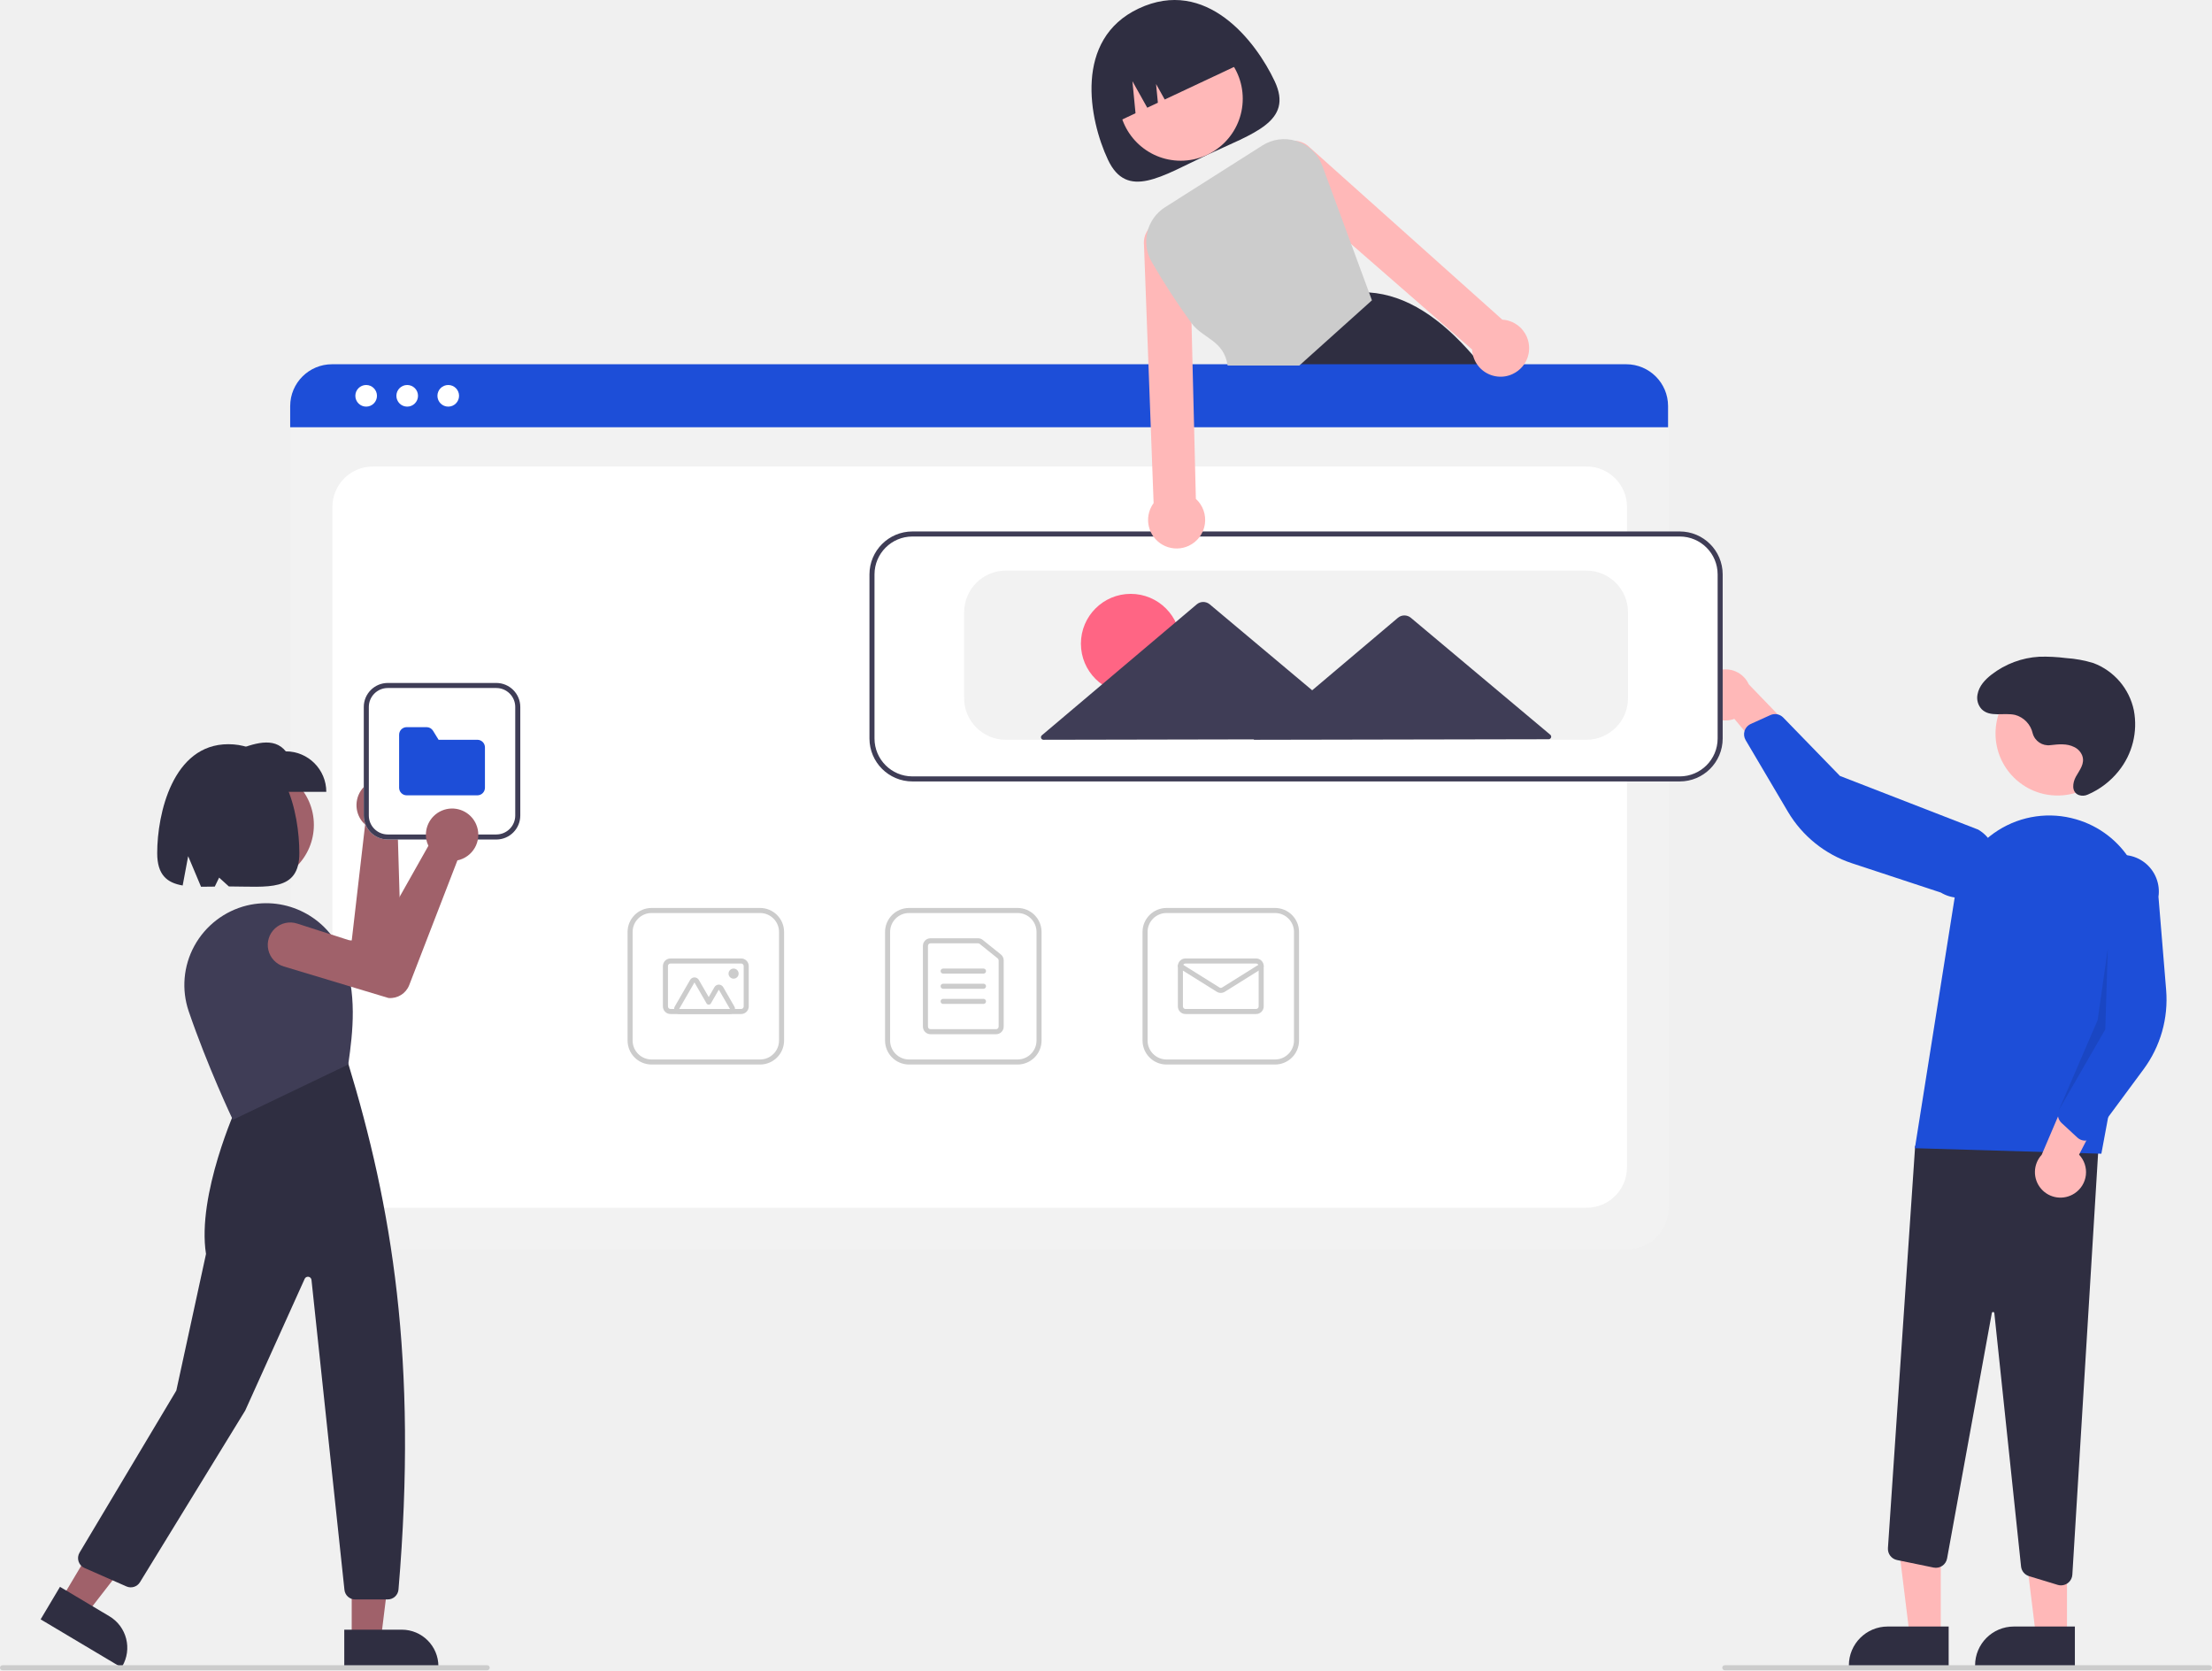
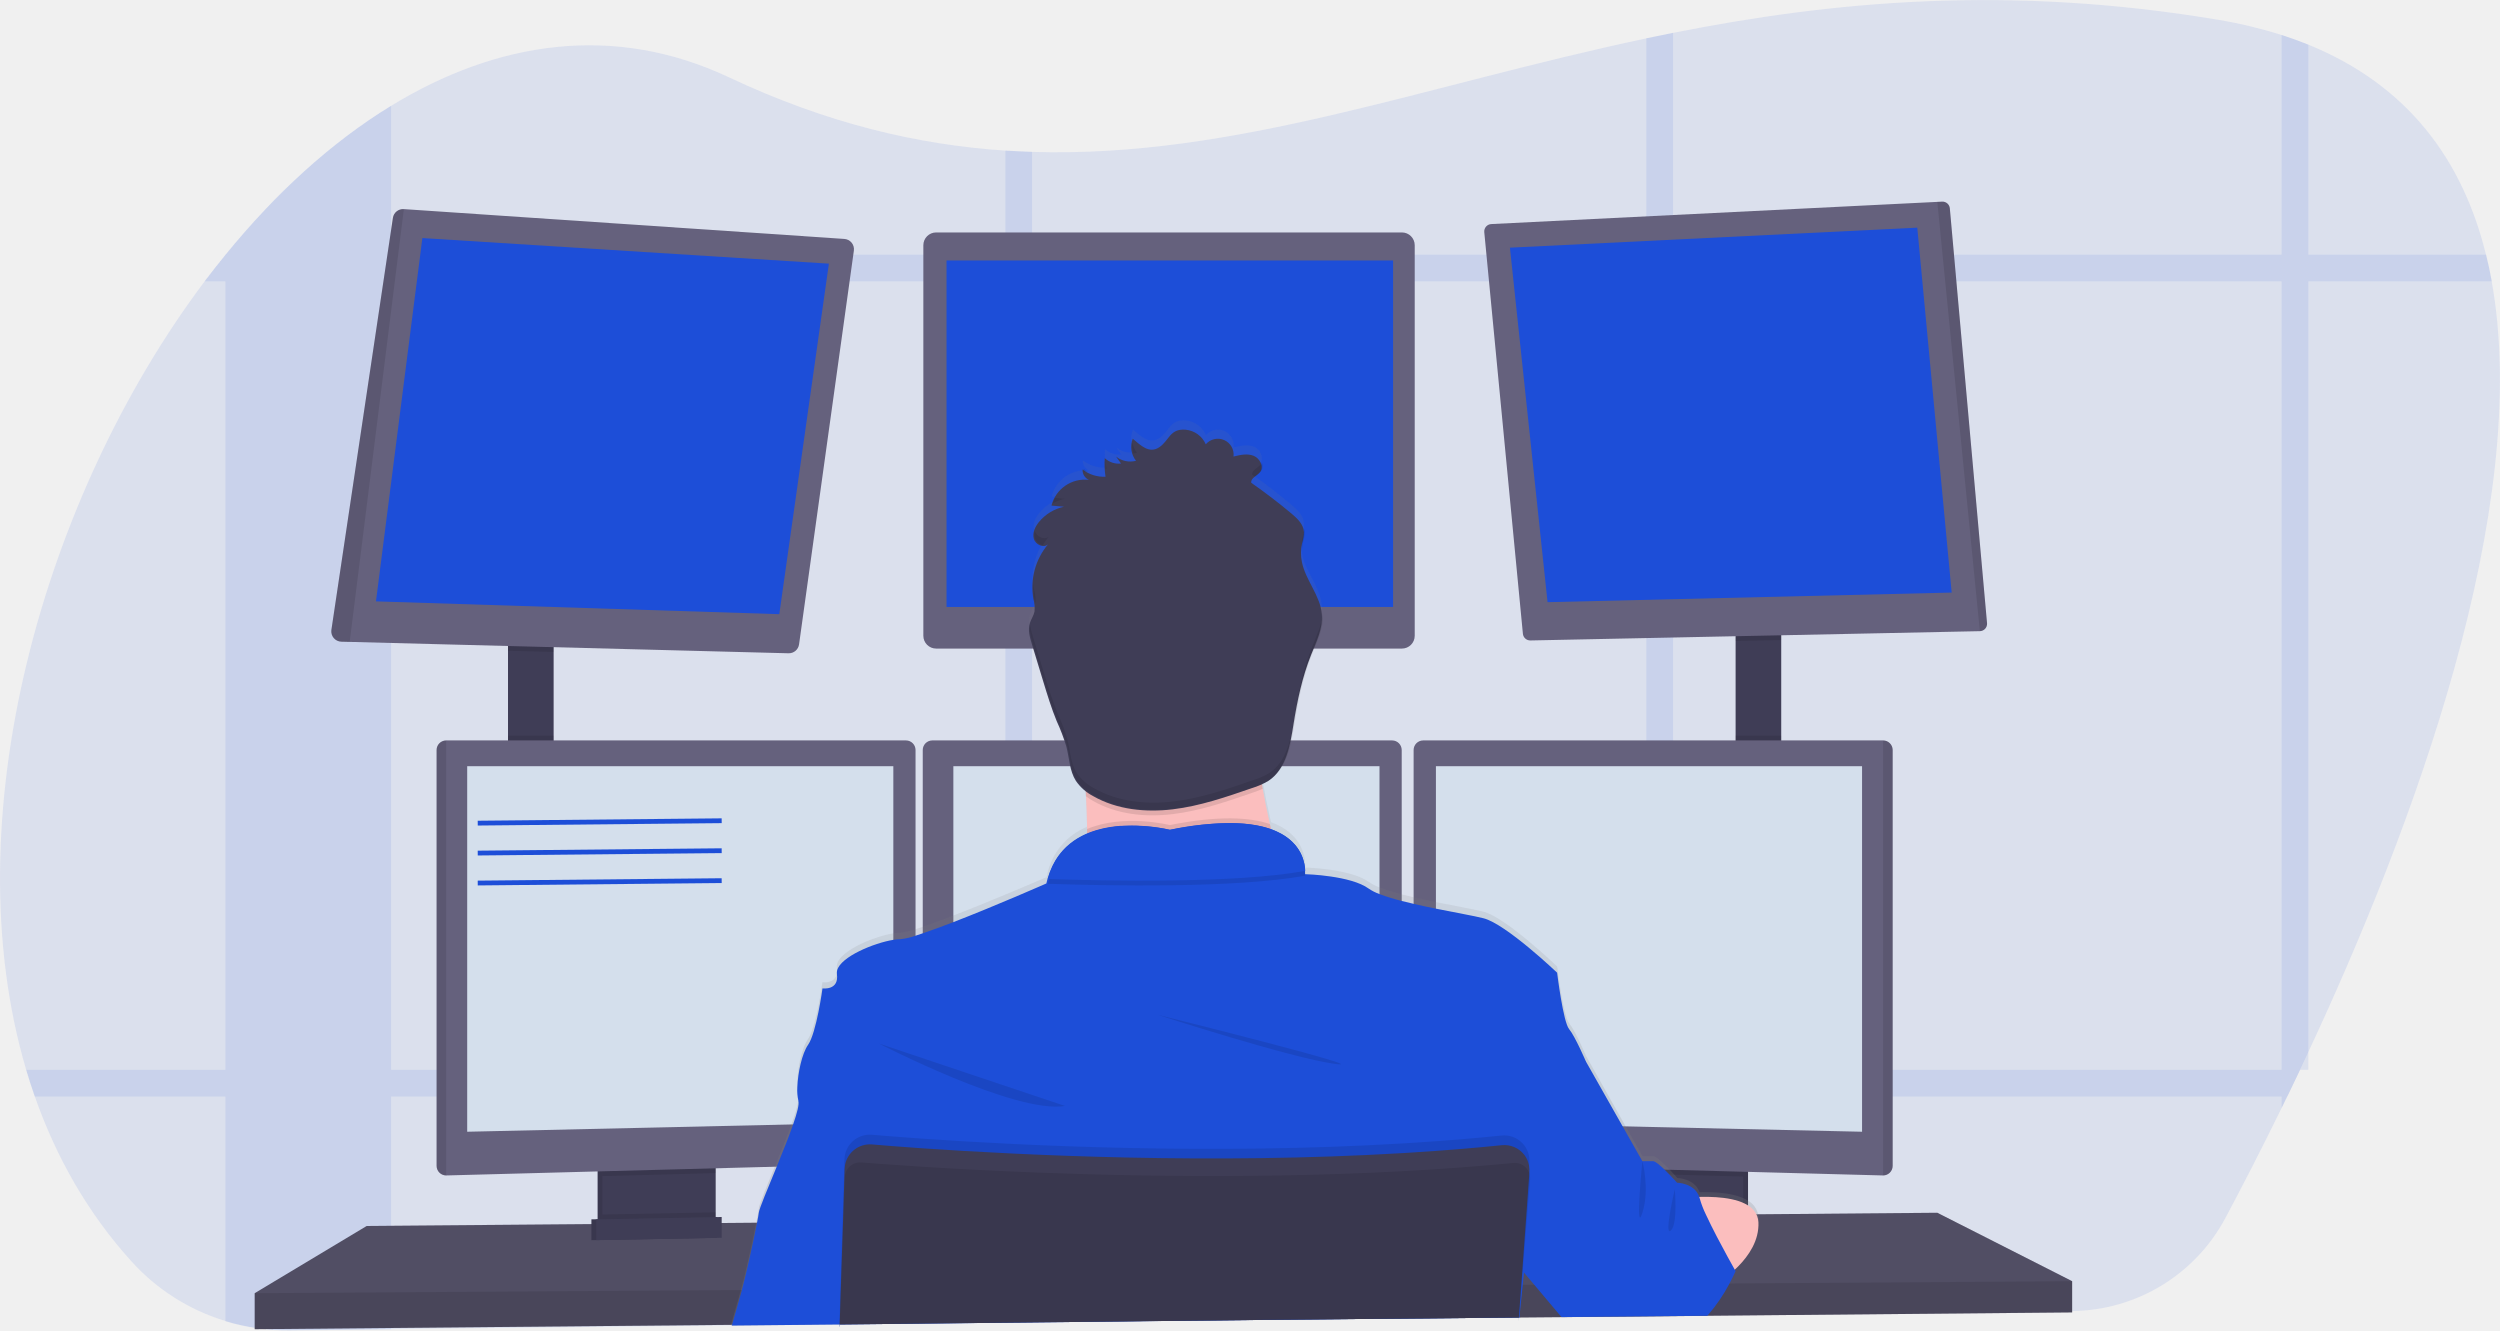
- <svg xmlns="http://www.w3.org/2000/svg" id="a27520da-4319-485c-96d7-e776d7397e13" data-name="Layer 1" width="876.272" height="661.473" viewBox="0 0 876.272 661.473">
-   <path d="M685.834,138.655c7.516,15.995-8.411,20.526-26.655,29.099s-31.898,17.942-39.414,1.947-13.615-47.743,12.195-59.871C658.66,97.284,678.318,122.659,685.834,138.655Z" transform="translate(-180.8642 -106.4605)" fill="#2f2e41" />
-   <circle cx="467.746" cy="39.089" r="24.561" fill="#ffb8b8" />
-   <path d="M770.29,254.473c-.85-1.11-1.7-2.2-2.56-3.26q-1.665-2.07-3.35-4.01c-12.73-14.69-26.27-23.94-41.18-24.93h-.02l-.22-.02-29.71,28.96-10.1,9.84.22.54,5.45,13.57h95.49A234.834,234.834,0,0,0,770.29,254.473Z" transform="translate(-180.8642 -106.4605)" fill="#2f2e41" />
-   <path d="M621.902,155.438l0,0,8.792-4.131-1.225-12.683,5.879,10.496,4.202-1.975-.714-7.399,3.43,6.123,31.224-14.673,0,0a26,26,0,0,0-34.589-12.474l-4.525,2.126A26,26,0,0,0,621.902,155.438Z" transform="translate(-180.8642 -106.4605)" fill="#2f2e41" />
-   <path d="M825.39,601.261H312.552a16.519,16.519,0,0,1-16.5-16.5V276.607a12.102,12.102,0,0,1,12.088-12.088H829.593a12.311,12.311,0,0,1,12.297,12.297V584.761A16.519,16.519,0,0,1,825.39,601.261Z" transform="translate(-180.8642 -106.4605)" fill="#f2f2f2" />
-   <path d="M328.552,584.761h480.839a16,16,0,0,0,16-16V307.213a16,16,0,0,0-16-16H328.552a16,16,0,0,0-16,16V568.761A16,16,0,0,0,328.552,584.761Z" transform="translate(-180.8642 -106.4605)" fill="#fff" />
-   <path d="M841.66,275.663H295.82v-8.4a16.574,16.574,0,0,1,16.56-16.55H825.1a16.574,16.574,0,0,1,16.56,16.55Z" transform="translate(-180.8642 -106.4605)" fill="#1d4ed8" />
-   <circle cx="145.051" cy="156.752" r="4.283" fill="#fff" />
-   <circle cx="161.31" cy="156.752" r="4.283" fill="#fff" />
-   <circle cx="177.569" cy="156.752" r="4.283" fill="#fff" />
-   <path d="M583.974,528.04h-43a9.511,9.511,0,0,1-9.5-9.5v-43a9.511,9.511,0,0,1,9.5-9.5h43a9.511,9.511,0,0,1,9.5,9.5v43A9.511,9.511,0,0,1,583.974,528.04Zm-43-60a7.508,7.508,0,0,0-7.5,7.5v43a7.508,7.508,0,0,0,7.5,7.5h43a7.508,7.508,0,0,0,7.5-7.5v-43a7.508,7.508,0,0,0-7.5-7.5Z" transform="translate(-180.8642 -106.4605)" fill="#ccc" />
-   <path d="M575.474,516.04h-26a3.003,3.003,0,0,1-3-3v-32a3.003,3.003,0,0,1,3-3h18.839a3.007,3.007,0,0,1,1.879.662l7.16,5.754a2.984,2.984,0,0,1,1.121,2.338v26.246A3.003,3.003,0,0,1,575.474,516.04Zm-26-36a1.001,1.001,0,0,0-1,1v32a1.001,1.001,0,0,0,1,1h26a1.001,1.001,0,0,0,1-1v-26.246a.995.995,0,0,0-.374-.779l-7.161-5.754a1.002,1.002,0,0,0-.626-.22Z" transform="translate(-180.8642 -106.4605)" fill="#ccc" />
-   <path d="M570.474,492.04h-16a1,1,0,0,1,0-2h16a1,1,0,0,1,0,2Z" transform="translate(-180.8642 -106.4605)" fill="#ccc" />
-   <path d="M570.474,498.04h-16a1,1,0,0,1,0-2h16a1,1,0,0,1,0,2Z" transform="translate(-180.8642 -106.4605)" fill="#ccc" />
-   <path d="M570.474,504.04h-16a1,1,0,0,1,0-2h16a1,1,0,0,1,0,2Z" transform="translate(-180.8642 -106.4605)" fill="#ccc" />
-   <path d="M685.974,528.04h-43a9.511,9.511,0,0,1-9.5-9.5v-43a9.511,9.511,0,0,1,9.5-9.5h43a9.511,9.511,0,0,1,9.5,9.5v43A9.511,9.511,0,0,1,685.974,528.04Zm-43-60a7.508,7.508,0,0,0-7.5,7.5v43a7.508,7.508,0,0,0,7.5,7.5h43a7.508,7.508,0,0,0,7.5-7.5v-43a7.508,7.508,0,0,0-7.5-7.5Z" transform="translate(-180.8642 -106.4605)" fill="#ccc" />
-   <path d="M678.474,508.04h-28a3.003,3.003,0,0,1-3-3v-16a3.003,3.003,0,0,1,3-3h28a3.003,3.003,0,0,1,3,3v16A3.003,3.003,0,0,1,678.474,508.04Zm-28-20a1.001,1.001,0,0,0-1,1v16a1.001,1.001,0,0,0,1,1h28a1.001,1.001,0,0,0,1-1v-16a1.001,1.001,0,0,0-1-1Z" transform="translate(-180.8642 -106.4605)" fill="#ccc" />
-   <path d="M664.474,499.678a3.003,3.003,0,0,1-1.59-.453l-14.94-9.337a1,1,0,0,1,1.061-1.696l14.94,9.337a1.006,1.006,0,0,0,1.06,0l14.939-9.337a1,1,0,0,1,1.061,1.696l-14.939,9.337A3.004,3.004,0,0,1,664.474,499.678Z" transform="translate(-180.8642 -106.4605)" fill="#ccc" />
-   <path d="M481.974,528.04h-43a9.511,9.511,0,0,1-9.5-9.5v-43a9.511,9.511,0,0,1,9.5-9.5h43a9.511,9.511,0,0,1,9.5,9.5v43A9.511,9.511,0,0,1,481.974,528.04Zm-43-60a7.508,7.508,0,0,0-7.5,7.5v43a7.508,7.508,0,0,0,7.5,7.5h43a7.508,7.508,0,0,0,7.5-7.5v-43a7.508,7.508,0,0,0-7.5-7.5Z" transform="translate(-180.8642 -106.4605)" fill="#ccc" />
-   <path d="M474.474,508.04h-28a3.003,3.003,0,0,1-3-3v-16a3.003,3.003,0,0,1,3-3h28a3.003,3.003,0,0,1,3,3v16A3.003,3.003,0,0,1,474.474,508.04Zm-28-20a1.001,1.001,0,0,0-1,1v16a1.001,1.001,0,0,0,1,1h28a1.001,1.001,0,0,0,1-1v-16a1.001,1.001,0,0,0-1-1Z" transform="translate(-180.8642 -106.4605)" fill="#ccc" />
-   <path d="M470.036,508.04h-20.124a2,2,0,0,1-1.732-3l6.062-10.5a2,2,0,0,1,3.464,0l3.915,6.781,2.268-3.929a2,2,0,0,1,3.464,0l4.415,7.647a2,2,0,0,1-1.732,3Zm0-2h0l-4.415-7.647-3.134,5.429a1.0 1,0,0,1-.866.5h0a1.0 1,0,0,1-.866-.5l-4.781-8.281-6.062,10.5Z" transform="translate(-180.8642 -106.4605)" fill="#ccc" />
-   <circle cx="290.61" cy="385.579" r="2" fill="#ccc" />
-   <polygon points="768.825 648.15 756.565 648.149 750.733 600.861 768.827 600.862 768.825 648.15" fill="#ffb8b8" />
-   <path d="M952.816,766.494l-39.531-.001v-.5a15.386,15.386,0,0,1,15.386-15.386h.001l24.144.001Z" transform="translate(-180.8642 -106.4605)" fill="#2f2e41" />
-   <polygon points="818.825 648.15 806.565 648.149 800.733 600.861 818.827 600.862 818.825 648.15" fill="#ffb8b8" />
-   <path d="M1002.816,766.494l-39.531-.001v-.5a15.386,15.386,0,0,1,15.386-15.386h.001l24.144.001Z" transform="translate(-180.8642 -106.4605)" fill="#2f2e41" />
-   <path d="M996.014,734.111l-11.354-3.454a4.493,4.493,0,0,1-3.166-3.833L970.908,626.498a.48.48,0,0,0-.479-.447.469.469,0,0,0-.51.409l-17.731,97.199a4.5,4.5,0,0,1-5.335,3.6L932.342,724.269a4.516,4.516,0,0,1-3.582-4.712l10.785-159.312,73.138-7.892-10.868,177.727a4.505,4.505,0,0,1-4.484,4.228A4.526,4.526,0,0,1,996.014,734.111Z" transform="translate(-180.8642 -106.4605)" fill="#2f2e41" />
-   <circle cx="815.08" cy="290.487" r="24.561" fill="#ffb8b8" />
-   <path d="M939.433,561.18l15.858-99.851a37.857,37.857,0,0,1,48.005-30.399h0a37.743,37.743,0,0,1,26.601,43.262l-16.591,89.172Z" transform="translate(-180.8642 -106.4605)" fill="#1d4ed8" />
-   <path d="M1002.725,579.046a10.056,10.056,0,0,0,1.747-15.32l16.396-31.751-18.465,1.97-12.739,29.849a10.11,10.11,0,0,0,13.061,15.251Z" transform="translate(-180.8642 -106.4605)" fill="#ffb8b8" />
-   <path d="M1006.236,558.126a4.506,4.506,0,0,1-2.426-1.151l-6.273-5.797a4.515,4.515,0,0,1-1.092-5.054l12.537-29.718-1.779-58.72a14.497,14.497,0,1,1,28.727,3.919l3.041,36.912a46.373,46.373,0,0,1-8.938,31.397l-19.552,26.432a4.505,4.505,0,0,1-3.195,1.804A4.455,4.455,0,0,1,1006.236,558.126Z" transform="translate(-180.8642 -106.4605)" fill="#1d4ed8" />
-   <path d="M854.505,383.566a10.056,10.056,0,0,0,13.426,7.582l22.846,27.478,5.385-17.772-22.52-23.369a10.11,10.11,0,0,0-19.137,6.081Z" transform="translate(-180.8642 -106.4605)" fill="#ffb8b8" />
-   <path d="M872.401,394.955a4.506,4.506,0,0,1,2.006-1.786l7.784-3.517a4.515,4.515,0,0,1,5.08.965l22.478,23.132,54.766,21.257a14.497,14.497,0,1,1-14.809,24.926l-35.177-11.592a46.374,46.374,0,0,1-25.427-20.472l-16.717-28.31a4.505,4.505,0,0,1-.415-3.646A4.454,4.454,0,0,1,872.401,394.955Z" transform="translate(-180.8642 -106.4605)" fill="#1d4ed8" />
-   <polygon points="835.002 375.652 834.002 407.652 815.58 439.663 830.962 403.99 835.002 375.652" opacity="0.1" />
-   <path d="M993.13,401.563a6.423,6.423,0,0,1-7.031-4.702,9.764,9.764,0,0,0-6.951-7.274c-4.505-1.029-10.012,1.091-13.314-2.322a6.637,6.637,0,0,1-1.575-5.842c.608-3.317,2.981-5.823,5.563-7.827a34.062,34.062,0,0,1,18.866-7.051,67.677,67.677,0,0,1,10.621.528,47.009,47.009,0,0,1,10.864,1.985,25.576,25.576,0,0,1,16.002,18.68,29.528,29.528,0,0,1-6.057,24.13,31.702,31.702,0,0,1-12.161,9.259,4.744,4.744,0,0,1-3.606.183c-2.957-1.176-2.474-4.839-1.126-7.283,1.443-2.615,3.663-5.146,2.503-8.329a6.302,6.302,0,0,0-3.127-3.366c-2.94-1.499-6.228-1.145-9.389-.78Z" transform="translate(-180.8642 -106.4605)" fill="#2f2e41" />
-   <path d="M846.297,415.433h-304a16.519,16.519,0,0,1-16.5-16.5v-65a16.519,16.519,0,0,1,16.5-16.5h304a16.519,16.519,0,0,1,16.5,16.5v65A16.519,16.519,0,0,1,846.297,415.433Z" transform="translate(-180.8642 -106.4605)" fill="#fff" />
-   <path d="M846.297,415.933h-304a17.019,17.019,0,0,1-17-17v-65a17.019,17.019,0,0,1,17-17h304a17.019,17.019,0,0,1,17,17v65A17.019,17.019,0,0,1,846.297,415.933Zm-304-97a15.017,15.017,0,0,0-15,15v65a15.017,15.017,0,0,0,15,15h304a15.017,15.017,0,0,0,15-15v-65a15.017,15.017,0,0,0-15-15Z" transform="translate(-180.8642 -106.4605)" fill="#3f3d56" />
-   <path d="M809.297,399.433h-230a16.519,16.519,0,0,1-16.5-16.5v-34a16.519,16.519,0,0,1,16.5-16.5h230a16.519,16.519,0,0,1,16.5,16.5v34A16.519,16.519,0,0,1,809.297,399.433Z" transform="translate(-180.8642 -106.4605)" fill="#f2f2f2" />
-   <circle cx="447.928" cy="254.915" r="19.732" fill="#ff6584" />
-   <path d="M795.004,397.442l-27.853-23.36-27.372-22.956a4,4,0,0,0-5.153.01l-27.283,23.062-6.664,5.633-10.048-8.427-30.537-25.611a4,4,0,0,0-5.152.01l-30.438,25.728-30.917,26.133a1.0 1,0,0,0,.647,1.764l63.387-.122,20.064-.039-.196.166,59.808-.115,57.067-.11A1.0 1,0,0,0,795.004,397.442Z" transform="translate(-180.8642 -106.4605)" fill="#3f3d56" />
-   <path d="M1056.136,767.933h-192a1,1,0,0,1,0-2h192a1,1,0,0,1,0,2Z" transform="translate(-180.8642 -106.4605)" fill="#ccc" />
-   <path d="M784.92,238.373a11.221,11.221,0,0,0-7.25-5.1,10.301,10.301,0,0,0-1.66-.21l-76.19-68.12a9.015,9.015,0,0,0-5.63-2.69,7.67,7.67,0,0,0-1.27-.04,9.055,9.055,0,0,0-5.96,15.48l29.17,25.43,47.9,41.75a11.916,11.916,0,0,0,.35,2.33,11.266,11.266,0,0,0,9.67,8.37,11.092,11.092,0,0,0,6.05-1,11.407,11.407,0,0,0,3.88-2.97c.11-.13.21-.25.31-.39a11.293,11.293,0,0,0,.63-12.84Z" transform="translate(-180.8642 -106.4605)" fill="#ffb8b8" />
-   <path d="M654.6,304.023l-.71-28.86-.6-23.95-.41-16.76-.81-32.67a9.046,9.046,0,0,0-15.71-5.25,6.923,6.923,0,0,0-.75.96,8.936,8.936,0,0,0-1.56,6.05l1.78,47.67.89,23.95,1.14,30.55a12.047,12.047,0,0,0-.89,1.41,11.248,11.248,0,0,0-.71,8.84,11.311,11.311,0,0,0,15.56,6.63,11.301,11.301,0,0,0,2.78-18.57Z" transform="translate(-180.8642 -106.4605)" fill="#ffb8b8" />
-   <path d="M723.201,222.273l-7.07-19.15-11.44-31.02a16.006,16.006,0,0,0-9.95-9.68c-.18-.06-.37-.12-.55-.17a15.984,15.984,0,0,0-13.24,1.82l-38.53,24.44a16.093,16.093,0,0,0-5.27,21.75,276.323,276.323,0,0,0,15.73,24.19c4.49,6.11,12.85,6.76,14.3,16.76h28.41l28.76-25.82Z" transform="translate(-180.8642 -106.4605)" fill="#ccc" />
-   <circle cx="101.165" cy="326.682" r="23.172" fill="#a0616a" />
-   <path d="M338.916,417.193q.343.273.664.578a10.38,10.38,0,0,1-.417,15.484,9.722,9.722,0,0,1-.814.613l1.568,52.945a8.061,8.061,0,0,1-5.545,7.867l-.096.021-42.989,4.578a8.899,8.899,0,1,1-1.722-17.713l30.644-2.699,5.3-45.851a9.876,9.876,0,0,1-.972-.99,10.38,10.38,0,0,1,14.378-14.833Z" transform="translate(-180.8642 -106.4605)" fill="#a0616a" />
-   <polygon points="139.328 649.174 150.895 649.174 156.397 604.561 139.326 604.561 139.328 649.174" fill="#a0616a" />
-   <path d="M317.242,751.858l22.778-.001h.001a14.516,14.516,0,0,1,14.516,14.516v.472l-37.294.001Z" transform="translate(-180.8642 -106.4605)" fill="#2f2e41" />
-   <polygon points="24.366 633.182 34.304 639.099 61.857 603.582 47.189 594.849 24.366 633.182" fill="#a0616a" />
-   <path d="M204.627,734.889l19.572,11.653.001 0a14.516,14.516,0,0,1,5.046,19.899l-.241.405L196.96,747.767Z" transform="translate(-180.8642 -106.4605)" fill="#2f2e41" />
-   <path d="M334.488,739.877H321.536a4.238,4.238,0,0,1-4.221-3.797L304.258,613.343a1.415,1.415,0,0,0-2.697-.433l-23.555,52.159-41.704,68.003a4.266,4.266,0,0,1-5.329,1.666l-16.66-7.33a4.247,4.247,0,0,1-1.935-6.064l38.337-64.192,11.758-54.085c-3.698-23.455,12.155-58.326,12.316-58.676l.079-.17,43.668-17.068.219.268c17.221,56.514,27.715,117.332,19.967,208.568A4.274,4.274,0,0,1,334.488,739.877Z" transform="translate(-180.8642 -106.4605)" fill="#2f2e41" />
-   <path d="M273.107,549.934l-.203-.427c-.097-.205-9.807-20.684-17.292-42.571a32.285,32.285,0,0,1,2.239-25.873,32.637,32.637,0,0,1,20.813-16.004h0A32.677,32.677,0,0,1,316.591,484.627c5.937,14.847,4.045,30.695,2.264,43.157l-.035.25-.227.109Z" transform="translate(-180.8642 -106.4605)" fill="#3f3d56" />
-   <path d="M310.124,420.054H273.33V404.015c8.076-3.208,15.978-5.937,20.756,0a16.038,16.038,0,0,1,16.038,16.038Z" transform="translate(-180.8642 -106.4605)" fill="#2f2e41" />
-   <path d="M271.293,401.185c-21.996,0-28.153,27.571-28.153,43.126,0,8.674,3.923,11.777,10.088,12.827l2.177-11.611,5.099,12.111c1.732.009,3.551-.025,5.437-.06l1.729-3.56,3.855,3.496c15.441.023,27.921,2.274,27.921-13.203C299.445,428.756,294.046,401.185,271.293,401.185Z" transform="translate(-180.8642 -106.4605)" fill="#2f2e41" />
-   <path d="M373.864,767.933h-192a1,1,0,1,1,0-2h192a1,1,0,0,1,0,2Z" transform="translate(-180.8642 -106.4605)" fill="#ccc" />
-   <path d="M377.474,438.933h-43a9.511,9.511,0,0,1-9.5-9.5v-43a9.511,9.511,0,0,1,9.5-9.5h43a9.511,9.511,0,0,1,9.5,9.5v43A9.511,9.511,0,0,1,377.474,438.933Z" transform="translate(-180.8642 -106.4605)" fill="#fff" />
-   <path d="M377.474,438.933h-43a9.511,9.511,0,0,1-9.5-9.5v-43a9.511,9.511,0,0,1,9.5-9.5h43a9.511,9.511,0,0,1,9.5,9.5v43A9.511,9.511,0,0,1,377.474,438.933Zm-43-60a7.508,7.508,0,0,0-7.5,7.5v43a7.508,7.508,0,0,0,7.5,7.5h43a7.508,7.508,0,0,0,7.5-7.5v-43a7.508,7.508,0,0,0-7.5-7.5Z" transform="translate(-180.8642 -106.4605)" fill="#3f3d56" />
-   <path d="M369.974,421.433h-28a3.003,3.003,0,0,1-3-3v-21a3.003,3.003,0,0,1,3-3h7.882a2.981,2.981,0,0,1,2.555,1.427l2.198,3.573h15.364a3.003,3.003,0,0,1,3,3v16A3.003,3.003,0,0,1,369.974,421.433Z" transform="translate(-180.8642 -106.4605)" fill="#1d4ed8" />
-   <path d="M369.064,432.042q.21.384.388.79a10.38,10.38,0,0,1-6.393,14.109,9.72,9.72,0,0,1-.988.25l-19.099,49.405a8.061,8.061,0,0,1-8.163,5.099l-.096-.018-41.397-12.462a8.899,8.899,0,1,1,5.286-16.993l29.29,9.404,22.676-40.202a9.876,9.876,0,0,1-.511-1.289,10.38,10.38,0,0,1,19.007-8.091Z" transform="translate(-180.8642 -106.4605)" fill="#a0616a" />
+ <svg xmlns="http://www.w3.org/2000/svg" id="59725d3d-bdd8-4af0-9b66-49b8d09410bc" data-name="Layer 1" width="1041.32" height="554.17" viewBox="0 0 1041.32 554.17">
+   <defs>
+     <linearGradient id="dff037aa-d578-4bab-81e7-399360663117" x1="597.75" y1="725.44" x2="597.75" y2="347.69" gradientUnits="userSpaceOnUse">
+       <stop offset="0" stop-color="gray" stop-opacity="0.25" />
+       <stop offset="0.54" stop-color="gray" stop-opacity="0.12" />
+       <stop offset="1" stop-color="gray" stop-opacity="0.1" />
+     </linearGradient>
+   </defs>
+   <path d="M1040.82,611.12q-1.74,3.75-3.47,7.4-2.7,5.67-5.33,11.12c-.78,1.61-1.56,3.19-2.32,4.77-8.6,17.57-16.63,33.11-23.45,45.89A73.21,73.21,0,0,1,942.44,719l-151.65,1.65h-1.6l-13,.14-11.12.12-34.1.37-1.38,0-17.36.19h-.53l-107,1.16-95.51,1-11.11.12-69,.75H429l-44.75.48h-.48l-141.5,1.53-42.33.46a88.07,88.07,0,0,1-26.67-3.82,86.39,86.39,0,0,1-39.09-24.75C116,678.37,102.75,655,93.85,629.64q-1.93-5.49-3.6-11.12C59.44,514.37,97,380,164.6,290.08q4.25-5.64,8.64-11l.07-.08c20.79-25.52,44.1-46.84,68.93-62,44-26.91,92.75-34.49,140.7-11.9,40.57,19.12,78.45,28.11,115.17,30.55,3.71.24,7.42.42,11.11.53,84.23,2.65,163.17-27.7,255.87-47.29,3.69-.78,7.39-1.55,11.12-2.28,66.13-13.16,139.49-20.1,226.73-5.51a189.09,189.09,0,0,1,26.76,6.4q5.77,1.86,11.12,4c41.64,16.94,64.35,48.24,74,87.46q1.37,5.46,2.37,11.11C1134.3,384.41,1084.19,518.23,1040.82,611.12Z" transform="translate(-79.34 -172.91)" fill="#1d4ed8" opacity="0.1" />
+   <g opacity="0.1">
+     <path d="M242.24,217V726.62l-42.33.46a88.07,88.07,0,0,1-26.67-3.82V279h.07C194.1,253.45,217.41,232.13,242.24,217Z" transform="translate(-79.34 -172.91)" fill="#1d4ed8" />
+     <path d="M1117.24,290.08H164.6q4.25-5.64,8.64-11V279h941.63Q1116.24,284.43,1117.24,290.08Z" transform="translate(-79.34 -172.91)" fill="#1d4ed8" />
+     <path d="M1040.82,191.51v427h-3.47q-2.7,5.67-5.33,11.12c-.78,1.61-1.56,3.19-2.32,4.77V187.47Q1035.47,189.33,1040.82,191.51Z" transform="translate(-79.34 -172.91)" fill="#1d4ed8" />
+     <path d="M776.21,186.58V720.83l-11.12.12V188.86C768.78,188.08,772.48,187.31,776.21,186.58Z" transform="translate(-79.34 -172.91)" fill="#1d4ed8" />
+     <path d="M509.22,236.15V723.73l-11.11.12V235.62C501.82,235.86,505.53,236,509.22,236.15Z" transform="translate(-79.34 -172.91)" fill="#1d4ed8" />
+     <path d="M1037.35,618.52q-2.7,5.67-5.33,11.12H93.85q-1.93-5.49-3.6-11.12Z" transform="translate(-79.34 -172.91)" fill="#1d4ed8" />
+   </g>
+   <rect x="211.6" y="265.83" width="19" height="57.66" fill="#3f3d56" />
+   <rect x="722.93" y="262.83" width="19" height="61" fill="#3f3d56" />
+   <polygon points="863.1 533.65 863.1 546.65 711.18 548.05 709.56 548.08 651.82 548.61 650.44 548.63 632.89 548.78 632.37 548.78 525.39 549.77 349.78 551.4 349.63 551.4 304.98 551.82 304.5 551.83 106.1 553.65 106.1 538.65 152.75 510.65 246.35 509.87 248.35 509.86 249.01 509.85 251.01 509.82 295.95 509.45 297.96 509.44 298.6 509.43 300.6 509.42 315.01 509.3 315.39 509.29 350.94 508.99 351.23 508.99 628.63 506.65 635.42 506.6 636.1 506.6 641.28 506.55 678.93 506.24 680.93 506.21 682.78 506.19 683.74 506.19 695.45 506.1 697.77 506.07 700.88 506.05 710.63 505.96 726.1 505.83 728.1 505.81 731.58 505.79 732.23 505.79 806.94 505.15 863.1 533.65" fill="#65617d" />
+   <polygon points="863.1 533.65 863.1 546.65 711.18 548.05 709.56 548.08 651.82 548.61 650.44 548.63 632.89 548.78 632.37 548.78 525.39 549.77 349.78 551.4 349.63 551.4 304.98 551.82 304.5 551.83 106.1 553.65 106.1 538.65 152.75 510.65 246.35 509.87 248.35 509.86 249.01 509.85 251.01 509.82 295.95 509.45 297.96 509.44 298.6 509.43 300.6 509.42 315.01 509.3 315.39 509.29 350.94 508.99 351.23 508.99 628.63 506.65 635.42 506.6 636.1 506.6 641.28 506.55 678.93 506.24 680.93 506.21 682.78 506.19 683.74 506.19 695.45 506.1 697.77 506.07 700.88 506.05 710.63 505.96 726.1 505.83 728.1 505.81 731.58 505.79 732.23 505.79 806.94 505.15 863.1 533.65" opacity="0.2" />
+   <path d="M375.44,656.57v24.49a6.13,6.13,0,0,1-3.5,5.54,6,6,0,0,1-2.5.6l-34.9.74a6,6,0,0,1-2.7-.57,6.12,6.12,0,0,1-3.57-5.57V656.57Z" transform="translate(-79.34 -172.91)" fill="#3f3d56" />
+   <path d="M375.44,656.57v24.49a6.13,6.13,0,0,1-3.5,5.54,6,6,0,0,1-2.5.6l-34.9.74a6,6,0,0,1-2.7-.57,6.12,6.12,0,0,1-3.57-5.57V656.57Z" transform="translate(-79.34 -172.91)" opacity="0.1" />
+   <path d="M377.44,656.57v24.49a6.13,6.13,0,0,1-3.5,5.54,6,6,0,0,1-2.5.6l-34.9.74a6,6,0,0,1-2.7-.57,6.12,6.12,0,0,1-3.57-5.57V656.57Z" transform="translate(-79.34 -172.91)" fill="#3f3d56" />
+   <rect x="680.93" y="483.66" width="47.17" height="31.5" fill="#3f3d56" />
+   <rect x="680.93" y="483.66" width="47.17" height="31.5" opacity="0.1" />
+   <rect x="678.93" y="483.66" width="47.17" height="31.5" fill="#3f3d56" />
+   <polygon points="230.6 265.82 230.6 271.55 211.6 271.06 211.6 265.82 230.6 265.82" opacity="0.1" />
+   <path d="M435,277.31l-22.83,164a4.3,4.3,0,0,1-4.37,3.71L225,440.28l-3.47-.09a4.3,4.3,0,0,1-4.16-4.87L243,263.64a4.3,4.3,0,0,1,4.54-3.63L431,272.43A4.29,4.29,0,0,1,435,277.31Z" transform="translate(-79.34 -172.91)" fill="#65617d" />
+   <polygon points="175.93 99.16 156.6 250.49 324.6 255.82 345.26 109.82 175.93 99.16" fill="#1d4ed8" />
+   <rect x="384.6" y="96.82" width="204.67" height="173.33" rx="5.33" ry="5.33" fill="#65617d" />
+   <rect x="394.26" y="108.49" width="186" height="144.33" fill="#1d4ed8" />
+   <polygon points="741.93 262.82 741.93 266.61 722.93 267 722.93 262.82 741.93 262.82" opacity="0.1" />
+   <path d="M907,432.53a3.08,3.08,0,0,1-3,3.28L716.8,439.68a3.08,3.08,0,0,1-3.13-2.79L697.58,269.61a3.08,3.08,0,0,1,2.92-3.37L886.28,257l2-.1a3.07,3.07,0,0,1,3.22,2.8Z" transform="translate(-79.34 -172.91)" fill="#65617d" />
+   <polygon points="628.93 103.16 798.6 94.82 812.93 246.82 644.6 250.82 628.93 103.16" fill="#1d4ed8" />
+   <path d="M907,432.53a3.08,3.08,0,0,1-3,3.28L886.28,257l2-.1a3.07,3.07,0,0,1,3.22,2.8Z" transform="translate(-79.34 -172.91)" opacity="0.1" />
+   <path d="M247.57,260,225,440.28l-3.47-.09a4.3,4.3,0,0,1-4.16-4.87L243,263.64A4.3,4.3,0,0,1,247.57,260Z" transform="translate(-79.34 -172.91)" opacity="0.1" />
+   <rect x="211.6" y="306.41" width="19" height="17.08" opacity="0.1" />
+   <polygon points="298.1 483.65 298.1 488.62 250.93 489.88 250.93 483.65 298.1 483.65" opacity="0.1" />
+   <path d="M460.69,485.27v168.2a4,4,0,0,1-3.85,3.95l-191.65,5.1h-.05a4,4,0,0,1-3.95-3.95V485.27a4,4,0,0,1,3.95-3.95h191.6A4,4,0,0,1,460.69,485.27Z" transform="translate(-79.34 -172.91)" fill="#65617d" />
+   <path d="M265.19,481.32v181.2h-.05a4,4,0,0,1-3.95-3.95V485.27a4,4,0,0,1,3.95-3.95Z" transform="translate(-79.34 -172.91)" opacity="0.1" />
+   <polygon points="194.6 319.15 372.1 319.15 372.1 467.4 194.6 471.4 194.6 319.15" fill="#d4dfec" />
+   <rect x="722.93" y="306.41" width="19" height="17.42" opacity="0.1" />
+   <polygon points="726.1 483.65 726.1 490.06 678.93 488.8 678.93 483.65 726.1 483.65" opacity="0.1" />
+   <path d="M867.69,485.27v173.3a4,4,0,0,1-4,3.95h0L672,657.42a4,4,0,0,1-3.85-3.95V485.27a4,4,0,0,1,3.95-3.95h191.6A4,4,0,0,1,867.69,485.27Z" transform="translate(-79.34 -172.91)" fill="#65617d" />
+   <path d="M867.69,485.27v173.3a4,4,0,0,1-4,3.95h0V481.32h0A4,4,0,0,1,867.69,485.27Z" transform="translate(-79.34 -172.91)" opacity="0.1" />
+   <polygon points="775.6 319.15 598.1 319.15 598.1 467.4 775.6 471.4 775.6 319.15" fill="#d4dfec" />
+   <path d="M663.19,485.27v168.2a4,4,0,0,1-3.85,3.95l-191.65,5.1h0a4,4,0,0,1-4-3.95V485.27a4,4,0,0,1,3.95-3.95h191.6A4,4,0,0,1,663.19,485.27Z" transform="translate(-79.34 -172.91)" fill="#65617d" />
+   <polygon points="397.1 319.15 574.6 319.15 574.6 467.4 397.1 471.4 397.1 319.15" fill="#d4dfec" />
+   <polygon points="863.1 533.65 863.1 546.65 711.18 548.05 709.56 548.08 651.82 548.61 650.44 548.63 632.89 548.78 632.37 548.78 525.39 549.77 349.78 551.4 349.63 551.4 304.98 551.82 304.5 551.83 106.1 553.65 106.1 538.65 308.61 537.32 309.09 537.32 350.08 537.04 350.27 537.04 633.35 535.17 633.64 535.17 633.81 535.16 634.28 535.16 639.07 535.13 640.53 535.13 715.02 534.63 719.42 534.61 720.4 534.6 863.1 533.65" opacity="0.1" />
+   <circle cx="487.26" cy="272.16" r="51.33" fill="#fbbebe" />
+   <path d="M383.74,725.09c0-.11.06-.23.1-.35,1-3.59,2.78-9.66,4.11-14.51.17-.6.33-1.19.48-1.75,1.47-5.47,4.33-18.28,5.92-26.27.56-2.81,1-5,1.09-6.1.2-1.69,3.21-8.92,6.62-17.23,2.39-5.84,5-12.22,6.91-17.6a61.38,61.38,0,0,0,2.93-9.85,5.1,5.1,0,0,0,0-2.13,14.69,14.69,0,0,1-.48-3.5v0c-.23-6.2,1.62-16,4.48-20.11,3.5-5,6-23.66,6-23.66s5.18.75,6-3.53a6.15,6.15,0,0,0,.1-1.4,7.41,7.41,0,0,0-.09-1.11c-.89-6.24,14.72-12.88,23.5-14.31a19.67,19.67,0,0,1,3-.28,27.24,27.24,0,0,0,6.25-1.44q1.4-.43,3-1c3.68-1.24,8.08-2.88,12.75-4.68,17.56-6.81,38.82-16,38.82-16,.15-.71.32-1.39.51-2.06a27.71,27.71,0,0,1,16.35-18.93h0c0-.66,0-1.33,0-2,0-3.45-.15-7-.3-10.54,0-.69-.06-1.38-.1-2.07,0-.2,0-.41,0-.61s0-.35,0-.52c0-.7-.07-1.4-.11-2.09l-.18-.14a16.41,16.41,0,0,1-3.9-4.2,15.27,15.27,0,0,1-1.42-3c-1.25-3.39-1.54-7.17-2.38-10.75l-.18-.74a84,84,0,0,0-4-10.58c-2.21-5.42-3.91-11-5.6-16.65q-1.54-5.13-3.11-10.28l-1.58-5.24c-.3-1-.6-2-.83-3v0a13.27,13.27,0,0,1-.26-1.4,0,0,0,0,1,0,0,10,10,0,0,1,.24-4.61,32.09,32.09,0,0,1,1.32-3,7.87,7.87,0,0,0,.5-1.38v0a3,3,0,0,0,.08-.32,5.65,5.65,0,0,0,.11-1.08,18.46,18.46,0,0,0-.52-3.89.07.07,0,0,1,0-.05,2.56,2.56,0,0,0-.05-.27,25.48,25.48,0,0,1-.36-3,28.45,28.45,0,0,1,3.47-15.57l.19-.36a25.22,25.22,0,0,1,1.84-2.78h0c.31-.42.63-.82,1-1.22-1.4,1.34-3.7.75-5-.69a3.61,3.61,0,0,1-.55-.75,3.81,3.81,0,0,1-.23-.45c-.05-.12-.09-.25-.13-.38-.7-2.45.52-5.06,2.12-7.05a18.49,18.49,0,0,1,5.74-4.7h0a3.84,3.84,0,0,1,.4-.21,17.12,17.12,0,0,1,2.64-1.06h0a15.06,15.06,0,0,1,1.63-.44l-3.71-.34-1.5-.14a14.49,14.49,0,0,1,13-10.91h1.08a11.73,11.73,0,0,1,1.57.13,4.44,4.44,0,0,1-2.65-4.33,14.41,14.41,0,0,0,9.19,3.06h.38a30,30,0,0,1-.34-3.27h0a0,0,0,0,1,0,0,0,0,0,0,1,0,0,33.19,33.19,0,0,1,0-4.46,8.44,8.44,0,0,0,6.78,2.26l-2.08-2.9a9.49,9.49,0,0,0,6.56,2.05l.48-.05a7,7,0,0,0,1.19-.23l.09,0c-.19-.24-.36-.49-.53-.75l-.06-.12a9.67,9.67,0,0,1-1-2.09,6.59,6.59,0,0,1-.24-.87h0a8.75,8.75,0,0,1,.45-5.45c3.23,2.7,6.77,6.39,11,3.6s4.37-7.91,11-7.39a10.2,10.2,0,0,1,8.41,6.12,6.75,6.75,0,0,1,7.67-1.75,6.85,6.85,0,0,1,3.88,6.89c2.75-.69,5.71-1.37,8.35-.33s4.34,4.41,2.84,6.66a1.43,1.43,0,0,1-.14.2c-1.23,1.59-3.95,2.46-3.66,4.46l.42.3,1.3.94a.05.05,0,0,1,0,0q7.65,5.52,14.9,11.6c2.48,2.08,5.12,4.58,5.29,7.83a8.64,8.64,0,0,1-.24,2.37h0c-.16.78-.38,1.56-.55,2.34a19.51,19.51,0,0,0-.34,6.05h0c.07.59.16,1.17.27,1.76,1.53,7.73,7.71,14.11,8.32,22l0,.56a17.78,17.78,0,0,1-.07,2.53c-.46,4.8-2.68,9.41-4.48,14-.11.28-.22.56-.32.84-3.47,9-5.47,18.59-7,28.16a100.26,100.26,0,0,1-2,10.09A26.73,26.73,0,0,1,611,492.07a16.22,16.22,0,0,1-3.36,3,18.67,18.67,0,0,1-2.65,1.41s0,0,0,.06c.11.61.2,1.22.31,1.83.06.32.11.64.17,1h0a.14.14,0,0,0,0,.06c.84,4.73,1.8,9.36,2.81,13.76l.51,2.19c12.6,4.55,14.09,13.87,14.18,17.44a9.64,9.64,0,0,1,0,1.43s19,.5,26.5,6a20.34,20.34,0,0,0,4.51,2.3,83,83,0,0,0,9.25,2.89c1.61.42,3.29.83,5,1.23,3,.69,6.18,1.36,9.25,2,8.19,1.65,15.9,3,19.81,4,9.33,2.36,30.67,22.82,30.67,22.82s2.5,20.64,5,23.65,7,13.59,7,13.59l16.54,29.41,7,12.37h4.5c.62,0,1.84.88,3.21,2.1,1.19,1.06,2.51,2.38,3.67,3.58l1.92,2.05,1.2,1.33s7.27.18,9.24,5.93c5.92-.17,13.19.22,18.28,2.5a14.14,14.14,0,0,1,2,1.08,8.68,8.68,0,0,1,4.13,5.66,8.34,8.34,0,0,1,.18,1.44c0,.57,0,1.14,0,1.7-.36,7.57-5.29,13.87-9.82,18.11l.32.57s-.15.36-.44,1c-.08.19-.18.4-.29.64h0c-.59,1.26-1.53,3.15-2.76,5.36a63.31,63.31,0,0,1-9.57,13.17l-.29.3-57.74.53-.17-.2L719.87,708l-5.57-6.64-.17-.21-.16,1.59-.54,5.3-1.3,12.81-.07.64,0,.17-.15,1.48.11-1.48h-.29l-107,1L429.11,724.6l0,.84h-.14l0-.84-44.75.48Z" transform="translate(-79.34 -172.91)" fill="url(#dff037aa-d578-4bab-81e7-399360663117)" />
+   <path d="M617.94,550.07s-99.5,12-90,0c3.44-4.34,4.39-17.2,4.2-31.85-.06-4.45-.22-9.06-.45-13.65-1.1-22-3.75-43.5-3.75-43.5s87-41,77-8.5c-4,13.13-2.69,31.57.35,48.88.89,5.05,1.92,10,3,14.7A344.67,344.67,0,0,0,617.94,550.07Z" transform="translate(-79.34 -172.91)" fill="#fbbebe" />
+   <path d="M617.94,550.07s-99.5,12-90,0c3.44-4.34,4.39-17.2,4.2-31.85,15.17-6.48,34.47-1.65,34.47-1.65,20.32-4.05,33.35-3.26,41.68-.42A344.67,344.67,0,0,0,617.94,550.07Z" transform="translate(-79.34 -172.91)" opacity="0.1" />
+   <path d="M429.08,725.44l0-.84,175.62-1.91,107-1H712l-.11,1.48.15-1.48h.19l0-.17,1.37-13.45.52-5.09.16-1.59.14-1.33,6.18-20.61,6.18-20.58,5.2-17.33,7.94-26.48s-4.5-10.5-7-13.5-5-23.5-5-23.5-21.34-20.33-30.67-22.67c-3.91-1-11.63-2.33-19.83-4-3.07-.62-6.22-1.28-9.25-2-1.71-.39-3.39-.8-5-1.21a87.91,87.91,0,0,1-9.25-2.86,20.7,20.7,0,0,1-4.5-2.29c-7.35-5.39-25.77-6-26.48-6h0a.42.42,0,0,1,0-.07v-.09a10.26,10.26,0,0,0,0-1.26c0-.4,0-.87-.09-1.4,0-.16,0-.33-.07-.5-.05-.36-.11-.74-.2-1.14a5,5,0,0,0-.12-.53,17.21,17.21,0,0,0-1.25-3.49c-.07-.16-.16-.33-.24-.49a18.25,18.25,0,0,0-1.7-2.63c-.13-.17-.27-.35-.42-.52a19.58,19.58,0,0,0-2.72-2.64c-.27-.21-.55-.43-.84-.63a4.67,4.67,0,0,0-.51-.36l-.89-.58-.83-.48c-.73-.4-1.5-.79-2.34-1.16-.26-.12-.54-.23-.82-.34s-.72-.28-1.09-.42l-.06,0L608,518c-.57-.19-1.15-.36-1.76-.53l-.93-.24-1-.23-1-.21c-1-.2-2.07-.38-3.19-.52l-1.14-.14-1.17-.12-1.21-.1-1.72-.1-2-.07a124.68,124.68,0,0,0-26.24,2.79,72.27,72.27,0,0,0-18.26-1.68l-.87,0-1,.06-.64,0-1.29.12c-.43,0-.87.09-1.3.15s-.88.11-1.31.18l-.66.11c-.65.11-1.31.23-2,.37q-.33.06-.66.15c-.87.19-1.74.42-2.6.68-.43.12-.86.26-1.29.41-.22.06-.43.14-.64.22l-.64.23-.63.25-.75.3c-.38.16-.75.33-1.12.51-.21.09-.42.19-.62.3s-.41.2-.6.31a27.75,27.75,0,0,0-6.21,4.38l-.51.49-.5.51c-.17.17-.33.35-.49.53a23.82,23.82,0,0,0-1.82,2.25c-.16.21-.31.42-.46.64a26.69,26.69,0,0,0-1.72,2.92c-.13.24-.25.49-.37.73a32.7,32.7,0,0,0-2,5.25q-.28,1-.51,2S494,550.24,476.44,557c-4.67,1.8-9.07,3.43-12.75,4.66-1.07.36-2.07.69-3,1a26.7,26.7,0,0,1-6.25,1.44,19.67,19.67,0,0,0-3,.28c-8.07,1.31-21.9,7-23.41,12.71a3.69,3.69,0,0,0-.1,1.4s0,.07,0,.11c1,7-6,6-6,6s-2.5,18.5-6,23.5c-2.53,3.6-4.26,11.63-4.48,17.69v0a19.61,19.61,0,0,0,.44,5.63c0,.05,0,.1,0,.14.4,1.34-.56,5-2.19,9.69-1.77,5.15-4.35,11.55-6.83,17.59-3.74,9.12-7.26,17.4-7.48,19.22-.09.81-.35,2.26-.71,4.13-1.46,7.62-4.7,22.13-6.3,28-1.19,4.38-2.92,10.38-4.11,14.5,0,.12-.07.24-.1.35L429,724.6l0,.84h.14Z" transform="translate(-79.34 -172.91)" fill="#1d4ed8" />
+   <path d="M445.44,607.57s57,29.5,77.5,26Z" transform="translate(-79.34 -172.91)" opacity="0.1" />
+   <path d="M561.44,595.57s55.5,18,74,20.5S561.44,595.57,561.44,595.57Z" transform="translate(-79.34 -172.91)" opacity="0.1" />
+   <path d="M623,537.65c-29,5.34-83.6,4.19-107.2,3.38,8.65-31,50.83-20.46,50.83-20.46C618.84,510.15,622.84,531.77,623,537.65Z" transform="translate(-79.34 -172.91)" opacity="0.1" />
+   <path d="M623,535.65c-29,5.34-83.6,4.19-107.2,3.38,8.65-31,50.83-20.46,50.83-20.46C618.84,508.15,622.84,529.77,623,535.65Z" transform="translate(-79.34 -172.91)" fill="#1d4ed8" />
+   <path d="M776.94,672.32s34.16-5.25,34.83,9.75-17.42,25.48-17.42,25.48Z" transform="translate(-79.34 -172.91)" fill="#fbbebe" />
+   <path d="M605.29,501.45a47,47,0,0,1-4.5,1.74c-10.78,3.72-21.65,7.47-33,8.83s-23.26.16-33.16-5.5a28.77,28.77,0,0,1-3-1.95c-1.1-22-3.75-43.5-3.75-43.5s87-41,77-8.5C600.9,465.7,602.25,484.14,605.29,501.45Z" transform="translate(-79.34 -172.91)" opacity="0.1" />
+   <path d="M552.52,364.84a9.47,9.47,0,0,1-8.32-1.75l2.08,2.89a8.47,8.47,0,0,1-6.78-2.25,34.08,34.08,0,0,0,.32,7.75,14.52,14.52,0,0,1-9.56-3,4.42,4.42,0,0,0,2.64,4.31,14.34,14.34,0,0,0-15.6,10.71l5.22.48a18.47,18.47,0,0,0-10.44,6.37c-1.6,2-2.82,4.56-2.12,7s4.08,4,5.92,2.26a27.94,27.94,0,0,0-6.1,22.79,14.47,14.47,0,0,1,.46,5.26c-.33,1.65-1.37,3.08-1.89,4.69-1,2.92-.05,6.09.84,9l4.69,15.42c1.7,5.57,3.39,11.15,5.61,16.54a82.08,82.08,0,0,1,4,10.51c1.26,4.84,1.31,10.14,4,14.37a19.93,19.93,0,0,0,7.18,6.33c9.89,5.66,21.84,6.86,33.16,5.5s22.18-5.11,32.95-8.83a31,31,0,0,0,6.84-3c7.45-4.88,9.11-14.86,10.5-23.65,1.55-9.8,3.62-19.58,7.29-28.8,2.18-5.49,5-11.06,4.52-16.94-.61-7.81-6.79-14.14-8.32-21.82a19,19,0,0,1,.07-7.77,17.66,17.66,0,0,0,.79-4.7c-.17-3.22-2.81-5.7-5.29-7.77Q609.11,380,600.52,374c-.29-2,2.43-2.86,3.66-4.44,1.74-2.23-.06-5.77-2.7-6.81s-5.6-.36-8.35.33a6.59,6.59,0,0,0-11.55-5.11,10.2,10.2,0,0,0-8.42-6.08c-6.63-.52-6.76,4.55-11,7.34s-7.74-.89-11-3.57A9.28,9.28,0,0,0,552.52,364.84Z" transform="translate(-79.34 -172.91)" fill="#3f3d56" />
+   <path d="M802.27,702.32s-.89,2.12-2.53,5.19a69,69,0,0,1-9,13.17l-.27.29-1.62,0-57.74.53-1.38,0-.17-.2-11.2-13.29L714.14,703l-.17-.21-.36-.42-.2-.24-.26-.31-8.21-9.74,3-12.5,5.11-21.06.13-.51,1-4,.71-3,2.38-9.78,8.16-33.65,14.5,7.5,15.29,27,8.21,14.5h4.5c.85,0,2.8,1.64,4.76,3.53.7.67,1.4,1.38,2,2,1.78,1.84,3.19,3.42,3.19,3.42s7.29.16,9.25,5.9a7,7,0,0,1,.25.85,40.3,40.3,0,0,0,2.53,6.56c1.29,2.81,2.91,6,4.55,9.19,3.05,5.85,6.15,11.42,7.29,13.44l.14.25Z" transform="translate(-79.34 -172.91)" fill="#1d4ed8" />
+   <path d="M716.37,657.17l-.1,1.43v.1l-.17,2.3-1.33,18.51-1.61,22.3-.46,6.28-1,13.44v.17l-107,1L429.11,724.6l0,.84h-.14l0-.84v-.28l.45-14.36.86-28.06.74-23.79.07-2.37a10.53,10.53,0,0,1,11.42-10.17c4.72.4,10.85.89,18.18,1.41l3,.22c42.33,2.94,120.56,6.74,199.5,2,1.66-.09,3.33-.19,5-.31,12.24-.77,24.47-1.76,36.58-3a10.53,10.53,0,0,1,11.6,11.23Z" transform="translate(-79.34 -172.91)" opacity="0.1" />
+   <path d="M429.08,725.44l0-.84,175.62-1.91,107-1H712v-.17l1-13.44.43-6,1.64-22.61,1.29-17.9,0-.44a10.62,10.62,0,0,0-.11-2.47.3.3,0,0,0,0-.1,10.39,10.39,0,0,0-2-4.64,10.54,10.54,0,0,0-9.42-4c-12.11,1.24-24.34,2.23-36.58,3-1.67.12-3.34.22-5,.31-78.94,4.69-157.17.89-199.5-2l-3-.22c-7.33-.52-13.46-1-18.18-1.41a10.54,10.54,0,0,0-11.24,8.53,11,11,0,0,0-.18,1.64l-.68,22.16L429.54,710l-.44,14.36v.28l0,.84Z" transform="translate(-79.34 -172.91)" fill="#3f3d56" />
+   <path d="M716.67,664.18l-1.23,15.33-1.83,22.85-.46,5.72-1,12.81-.06.64v.17h0l-.15,1.48.11-1.48h-.29l-107,1L429.11,724.6v-.28l.49-14.36,1-28.06.64-18.65A6.36,6.36,0,0,1,434.3,658a6.25,6.25,0,0,1,3.78-.9c2.1.17,4.68.37,7.69.59,4.89.36,10.92.78,17.94,1.22,13,.82,29.31,1.7,48,2.42,52,2,122.2,2.67,188.88-3.17,3-.26,6.1-.55,9.13-.84a6.26,6.26,0,0,1,3.48.66,5.16,5.16,0,0,1,.86.54,6.14,6.14,0,0,1,2,2.46,3.56,3.56,0,0,1,.25.61A6.28,6.28,0,0,1,716.67,664.18Z" transform="translate(-79.34 -172.91)" opacity="0.1" />
+   <path d="M377.44,677.87v3.19a6.13,6.13,0,0,1-3.5,5.54l-40.1.77a6.12,6.12,0,0,1-3.57-5.57v-3Z" transform="translate(-79.34 -172.91)" opacity="0.1" />
+   <polygon points="298.6 515.57 246.35 516.57 246.35 507.9 298.6 506.9 298.6 515.57" fill="#3f3d56" />
+   <polygon points="298.6 515.57 246.35 516.57 246.35 507.9 298.6 506.9 298.6 515.57" opacity="0.1" />
+   <polygon points="300.6 515.57 248.35 516.57 248.35 507.9 300.6 506.9 300.6 515.57" fill="#3f3d56" />
+   <g opacity="0.1">
+     <path d="M552.93,361.56a9.75,9.75,0,0,1-1.89-4.34,9.49,9.49,0,0,0,.42,4.6A9,9,0,0,0,552.93,361.56Z" transform="translate(-79.34 -172.91)" />
+     <path d="M540.23,368.2a35.12,35.12,0,0,1-.37-3.7c0,1.23,0,2.47,0,3.71Z" transform="translate(-79.34 -172.91)" />
+     <path d="M621.73,401.57a18.34,18.34,0,0,1,.36-2.65,18,18,0,0,0,.8-4.69,6.16,6.16,0,0,0-.16-1.06c-.17.92-.44,1.84-.64,2.75A19.14,19.14,0,0,0,621.73,401.57Z" transform="translate(-79.34 -172.91)" />
+     <path d="M600.93,370.67l1.09.79a19.71,19.71,0,0,0,2.57-2.22,3.67,3.67,0,0,0,.38-3.64,3,3,0,0,1-.38.64C603.36,367.82,600.64,368.69,600.93,370.67Z" transform="translate(-79.34 -172.91)" />
+     <path d="M518.76,380.29a12.32,12.32,0,0,0-.87,2.28,18.16,18.16,0,0,1,5-1.89Z" transform="translate(-79.34 -172.91)" />
+     <path d="M532.55,369.41a14.83,14.83,0,0,1-1.88-1.23,4.25,4.25,0,0,0,.09,1.18A11.86,11.86,0,0,1,532.55,369.41Z" transform="translate(-79.34 -172.91)" />
+     <path d="M630.32,428.33c-.41,4.85-2.67,9.52-4.5,14.12-3.67,9.22-5.74,19-7.29,28.81-1.39,8.79-3,18.77-10.5,23.64a30,30,0,0,1-6.83,3c-10.78,3.73-21.65,7.47-33,8.83s-23.26.17-33.16-5.49a20,20,0,0,1-7.18-6.33c-2.67-4.23-2.72-9.53-4-14.37a82.21,82.21,0,0,0-4-10.52c-2.21-5.38-3.91-11-5.6-16.53q-2.35-7.71-4.69-15.43a28.81,28.81,0,0,1-1.14-4.75c-.39,2.56.37,5.24,1.14,7.75q2.34,7.73,4.69,15.43c1.69,5.57,3.39,11.15,5.6,16.53a82.21,82.21,0,0,1,4,10.52c1.26,4.84,1.31,10.14,4,14.37a20,20,0,0,0,7.18,6.33c9.9,5.66,21.84,6.85,33.16,5.49s22.18-5.1,33-8.83a30,30,0,0,0,6.83-3c7.45-4.87,9.11-14.85,10.5-23.64,1.55-9.81,3.62-19.59,7.29-28.81,2.18-5.48,5-11.05,4.52-16.94C630.34,428.45,630.32,428.39,630.32,428.33Z" transform="translate(-79.34 -172.91)" />
+     <path d="M510.63,424.46s0-.07,0-.11a14,14,0,0,0-.46-5.25,26.59,26.59,0,0,1-.39-3.32,27.35,27.35,0,0,0,.39,6.32C510.33,422.88,510.51,423.67,510.63,424.46Z" transform="translate(-79.34 -172.91)" />
+     <path d="M513.68,400a27.74,27.74,0,0,1,2.61-3.67c-1.83,1.75-5.21.19-5.92-2.24a5.83,5.83,0,0,0,0,3A4.39,4.39,0,0,0,513.68,400Z" transform="translate(-79.34 -172.91)" />
+   </g>
+   <path d="M763.44,656.57s3.17,11.5,0,21.5S763.44,656.57,763.44,656.57Z" transform="translate(-79.34 -172.91)" opacity="0.1" />
+   <path d="M776.94,668.3s1.33,14.6-1.67,17.19S776.94,668.3,776.94,668.3Z" transform="translate(-79.34 -172.91)" opacity="0.1" />
+   <line x1="198.99" y1="342.86" x2="300.6" y2="341.86" fill="none" stroke="#1d4ed8" stroke-miterlimit="10" stroke-width="2" />
+   <line x1="198.99" y1="355.33" x2="300.6" y2="354.34" fill="none" stroke="#1d4ed8" stroke-miterlimit="10" stroke-width="2" />
+   <line x1="198.99" y1="367.81" x2="300.6" y2="366.81" fill="none" stroke="#1d4ed8" stroke-miterlimit="10" stroke-width="2" />
</svg>
